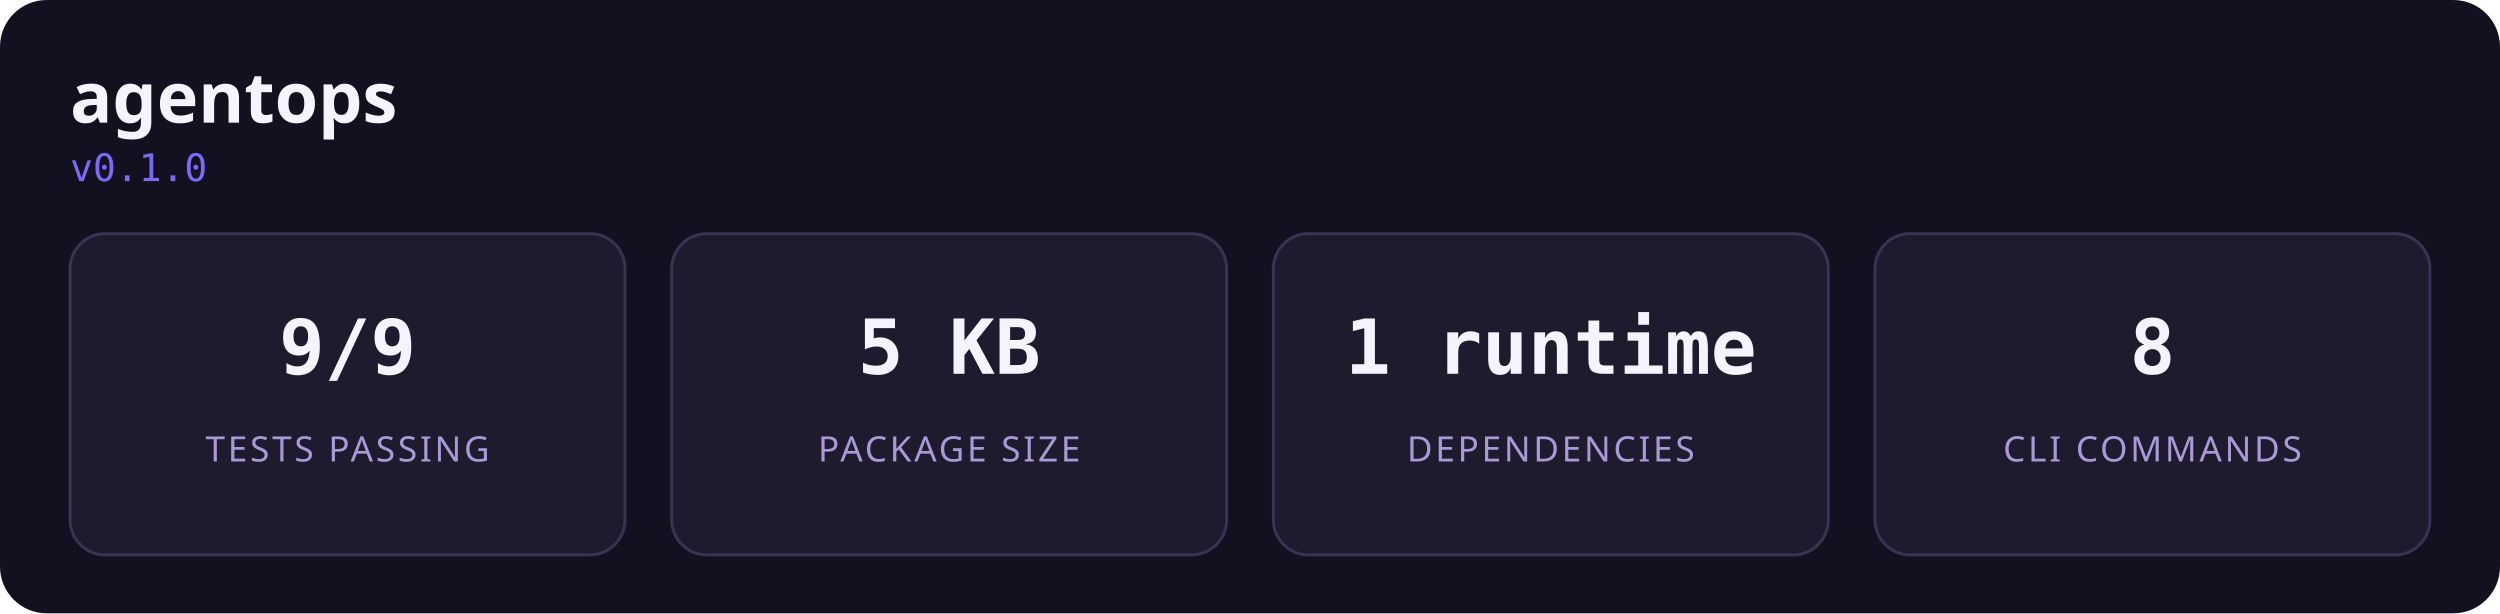
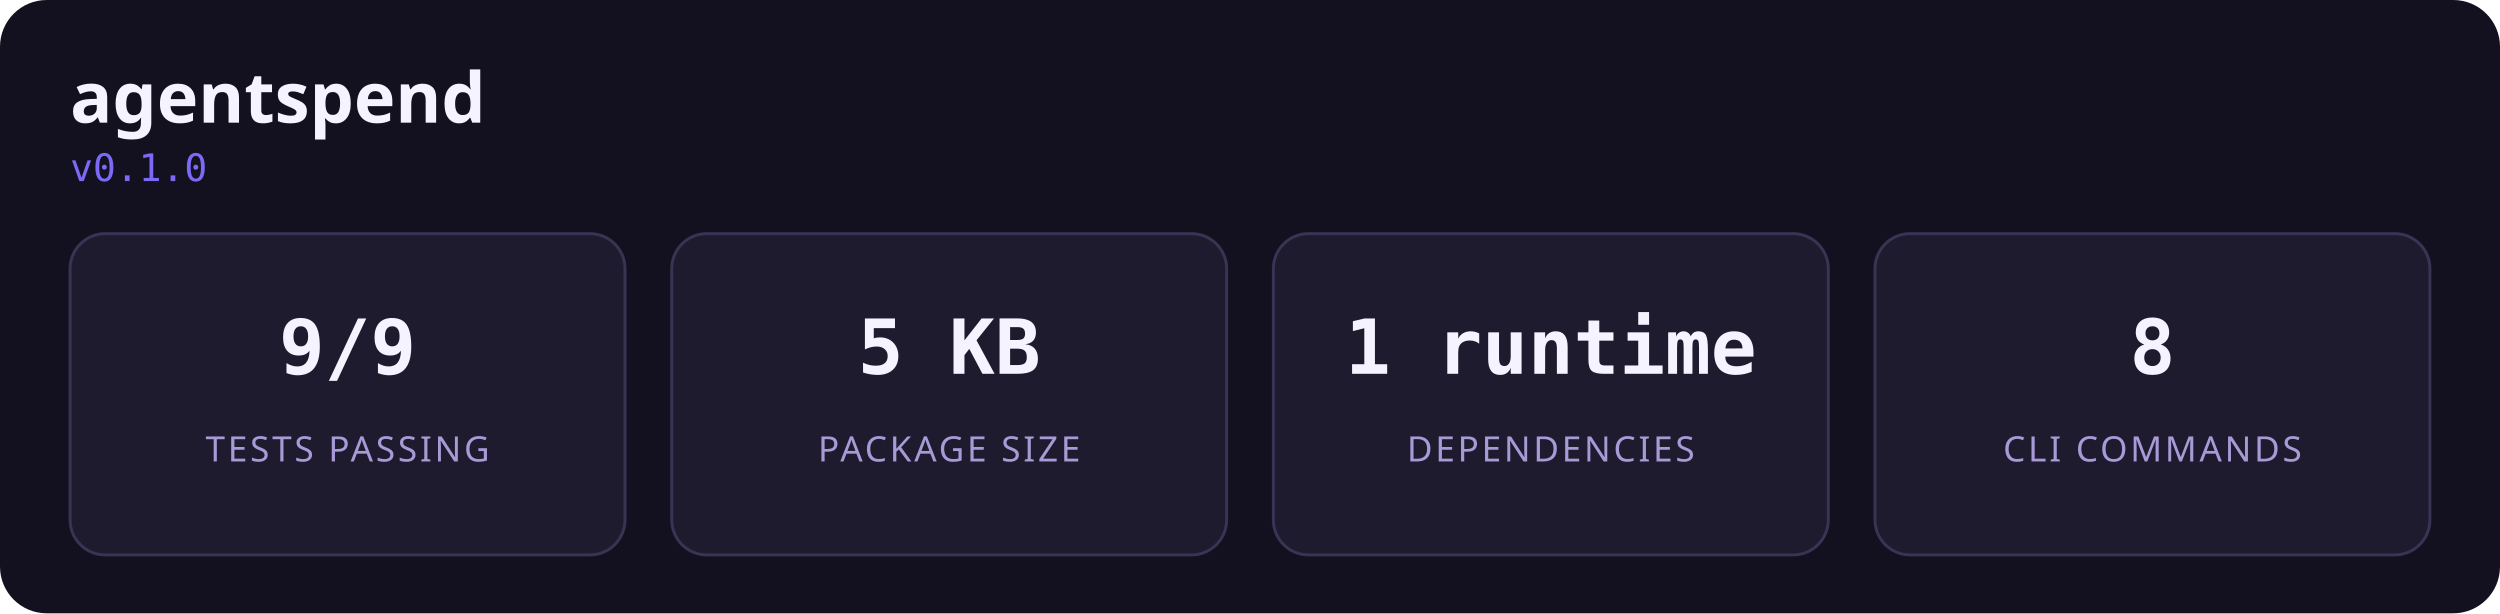
- <svg xmlns="http://www.w3.org/2000/svg" viewBox="0 0 856 210" role="img" aria-label="agentops v0.1.0 stats: TESTS PASSING 9/9, PACKAGE SIZE 5 KB, DEPENDENCIES 1 runtime, CLI COMMANDS 8">
+ <svg xmlns="http://www.w3.org/2000/svg" viewBox="0 0 856 210" role="img" aria-label="agentspend v0.1.0 stats: TESTS PASSING 9/9, PACKAGE SIZE 5 KB, DEPENDENCIES 1 runtime, CLI COMMANDS 8">
  <rect width="856" height="210" rx="16" fill="#131120" />
-   <text x="24" y="42" font-family="ui-sans-serif, sans-serif" font-size="24" font-weight="700" fill="#f5f3ff">agentops</text>
+   <text x="24" y="42" font-family="ui-sans-serif, sans-serif" font-size="24" font-weight="700" fill="#f5f3ff">agentspend</text>
  <text x="24" y="62" font-family="ui-monospace, monospace" font-size="13" fill="#7c6af7">v0.1.0</text>
  <rect x="24" y="80" width="190" height="110" rx="12" fill="#1e1b2e" stroke="#3a3454" stroke-width="1" />
  <text x="119" y="128" text-anchor="middle" font-family="ui-monospace, monospace" font-size="26" font-weight="700" fill="#f5f3ff">9/9</text>
  <text x="119" y="158" text-anchor="middle" font-family="ui-sans-serif, sans-serif" font-size="12" letter-spacing="0.08em" fill="#a89ad6">TESTS PASSING</text>
  <rect x="230" y="80" width="190" height="110" rx="12" fill="#1e1b2e" stroke="#3a3454" stroke-width="1" />
  <text x="325" y="128" text-anchor="middle" font-family="ui-monospace, monospace" font-size="26" font-weight="700" fill="#f5f3ff">5 KB</text>
  <text x="325" y="158" text-anchor="middle" font-family="ui-sans-serif, sans-serif" font-size="12" letter-spacing="0.08em" fill="#a89ad6">PACKAGE SIZE</text>
  <rect x="436" y="80" width="190" height="110" rx="12" fill="#1e1b2e" stroke="#3a3454" stroke-width="1" />
  <text x="531" y="128" text-anchor="middle" font-family="ui-monospace, monospace" font-size="26" font-weight="700" fill="#f5f3ff">1 runtime</text>
  <text x="531" y="158" text-anchor="middle" font-family="ui-sans-serif, sans-serif" font-size="12" letter-spacing="0.08em" fill="#a89ad6">DEPENDENCIES</text>
  <rect x="642" y="80" width="190" height="110" rx="12" fill="#1e1b2e" stroke="#3a3454" stroke-width="1" />
  <text x="737" y="128" text-anchor="middle" font-family="ui-monospace, monospace" font-size="26" font-weight="700" fill="#f5f3ff">8</text>
  <text x="737" y="158" text-anchor="middle" font-family="ui-sans-serif, sans-serif" font-size="12" letter-spacing="0.08em" fill="#a89ad6">CLI COMMANDS</text>
</svg>
